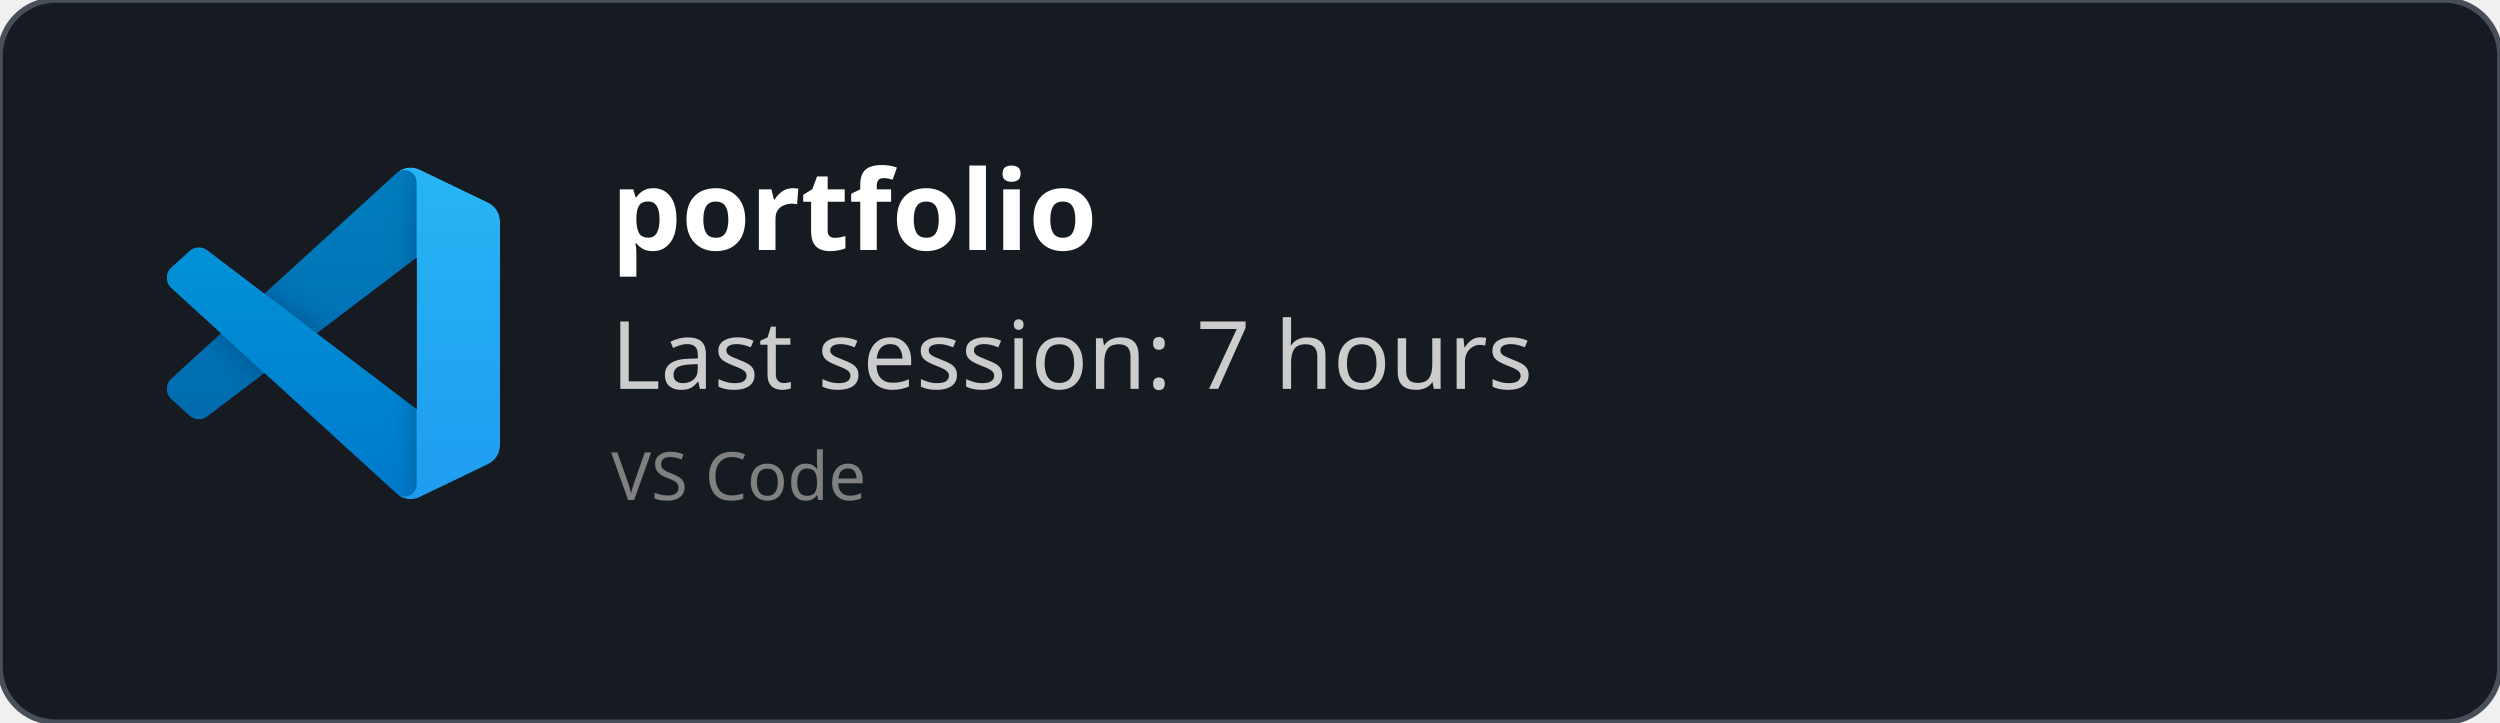
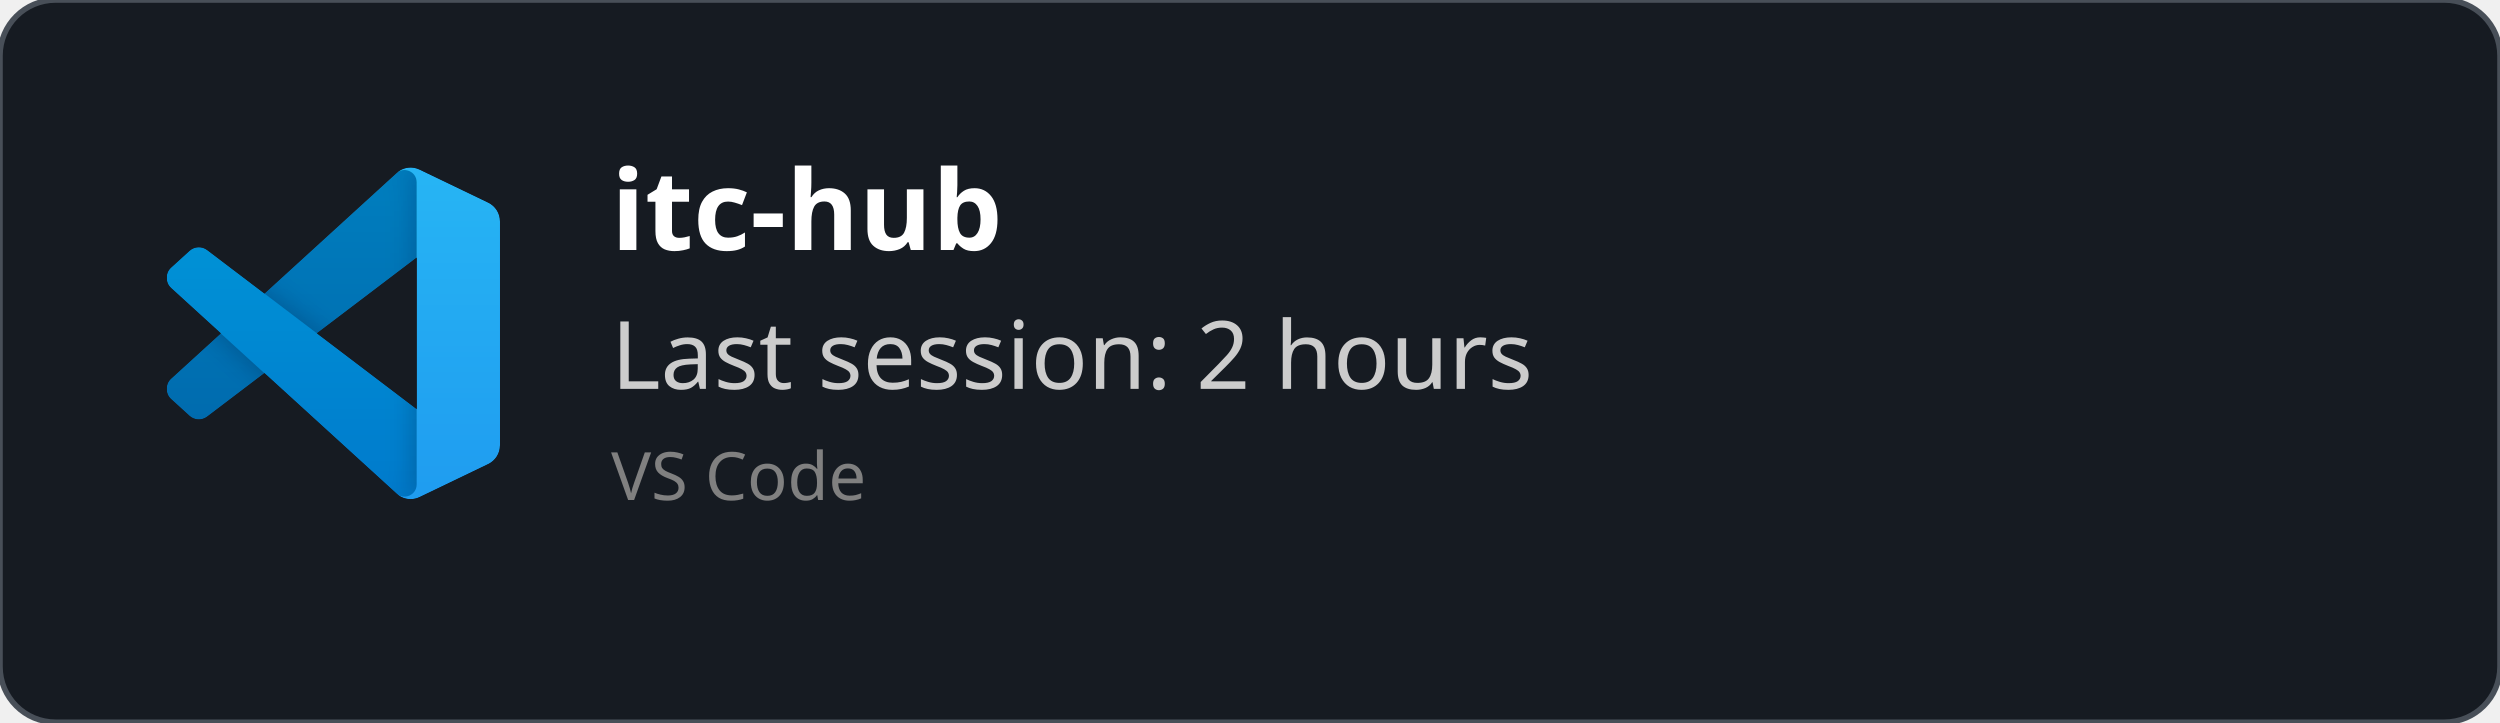
<svg xmlns="http://www.w3.org/2000/svg" width="450" height="130" viewBox="0 0 450 130" fill="none" role="img">
  <style>
    *{
        font-family: 'Segoe UI', Ubuntu, monospace
    }
    </style>
  <defs>
    <clipPath id="horizontalClip" x="20" y="20" width="500" height="200">
      <rect x="90" y="20" width="300" height="50" />
    </clipPath>
  </defs>
  <rect width="450" height="130" fill="rgba(22,27,34)" stroke="#484f58" stroke-width="1" fill-opacity="1" stroke-opacity="1" x="0" y="0" rx="10px" ry="10px">
    </rect>
  <svg width="60" height="60" x="30" y="30" viewBox="0 0 100 100" fill="none" id="vscode">
    <mask id="mask0" mask-type="alpha" maskUnits="userSpaceOnUse" x="0" y="0" width="100" height="100">
      <path fill-rule="evenodd" clip-rule="evenodd" d="M70.912 99.317C72.487 99.931 74.283 99.891 75.873 99.126L96.461 89.22C98.624 88.179 100 85.989 100 83.587V16.413C100 14.011 98.624 11.822 96.461 10.781L75.873 0.874C73.786 -0.13 71.345 0.116 69.513 1.447C69.252 1.637 69.003 1.849 68.769 2.083L29.355 38.041L12.187 25.01C10.589 23.797 8.354 23.896 6.869 25.246L1.363 30.255C-0.453 31.906 -0.455 34.763 1.359 36.417L16.247 50L1.359 63.583C-0.455 65.237 -0.453 68.094 1.363 69.745L6.869 74.754C8.354 76.104 10.589 76.204 12.187 74.99L29.355 61.959L68.769 97.917C69.392 98.541 70.125 99.01 70.912 99.317ZM75.015 27.299L45.109 50L75.015 72.701V27.299Z" fill="white" />
    </mask>
    <g mask="url(#mask0)">
      <path d="M96.461 10.796L75.857 0.876C73.472 -0.273 70.622 0.212 68.75 2.083L1.299 63.583C-0.516 65.237 -0.514 68.094 1.303 69.745L6.813 74.754C8.298 76.104 10.535 76.204 12.134 74.99L93.361 13.37C96.086 11.303 100 13.246 100 16.667V16.427C100 14.027 98.625 11.838 96.461 10.796Z" fill="#0065A9" />
      <g filter="url(#filter0_d)">
        <path d="M96.461 89.204L75.857 99.124C73.472 100.273 70.622 99.788 68.75 97.917L1.299 36.417C-0.516 34.763 -0.514 31.906 1.303 30.255L6.813 25.246C8.298 23.896 10.535 23.796 12.134 25.009L93.361 86.63C96.086 88.697 100 86.754 100 83.333V83.573C100 85.974 98.625 88.162 96.461 89.204Z" fill="#007ACC" />
      </g>
      <g filter="url(#filter1_d)">
        <path d="M75.858 99.126C73.472 100.274 70.622 99.788 68.75 97.917C71.056 100.223 75 98.59 75 95.328V4.672C75 1.41 71.056 -0.223 68.75 2.083C70.622 0.211 73.472 -0.274 75.858 0.874L96.459 10.781C98.623 11.822 100 14.011 100 16.413V83.587C100 85.989 98.623 88.179 96.459 89.22L75.858 99.126Z" fill="#1F9CF0" />
      </g>
      <g style="mix-blend-mode:overlay" opacity="0.25">
        <path fill-rule="evenodd" clip-rule="evenodd" d="M70.851 99.317C72.426 99.931 74.222 99.891 75.812 99.126L96.4 89.22C98.563 88.179 99.939 85.989 99.939 83.587V16.413C99.939 14.011 98.564 11.822 96.4 10.781L75.812 0.874C73.725 -0.13 71.284 0.116 69.453 1.447C69.191 1.637 68.942 1.849 68.708 2.083L29.294 38.041L12.126 25.01C10.528 23.796 8.293 23.896 6.809 25.246L1.302 30.255C-0.513 31.906 -0.515 34.763 1.298 36.417L16.186 50L1.298 63.583C-0.515 65.237 -0.513 68.094 1.302 69.745L6.809 74.754C8.293 76.104 10.528 76.204 12.126 74.99L29.294 61.959L68.708 97.917C69.332 98.54 70.064 99.01 70.851 99.317ZM74.954 27.299L45.048 50L74.954 72.701V27.299Z" fill="url(#paint0_linear)" />
      </g>
    </g>
    <defs>
      <filter id="filter0_d" x="-8.394" y="15.829" width="116.727" height="92.246" filterUnits="userSpaceOnUse" color-interpolation-filters="sRGB">
        <feFlood flood-opacity="0" result="BackgroundImageFix" />
        <feColorMatrix in="SourceAlpha" type="matrix" values="0 0 0 0 0 0 0 0 0 0 0 0 0 0 0 0 0 0 127 0" />
        <feOffset />
        <feGaussianBlur stdDeviation="4.167" />
        <feColorMatrix type="matrix" values="0 0 0 0 0 0 0 0 0 0 0 0 0 0 0 0 0 0 0.25 0" />
        <feBlend mode="overlay" in2="BackgroundImageFix" result="effect1_dropShadow" />
        <feBlend mode="normal" in="SourceGraphic" in2="effect1_dropShadow" result="shape" />
      </filter>
      <filter id="filter1_d" x="60.417" y="-8.076" width="47.917" height="116.151" filterUnits="userSpaceOnUse" color-interpolation-filters="sRGB">
        <feFlood flood-opacity="0" result="BackgroundImageFix" />
        <feColorMatrix in="SourceAlpha" type="matrix" values="0 0 0 0 0 0 0 0 0 0 0 0 0 0 0 0 0 0 127 0" />
        <feOffset />
        <feGaussianBlur stdDeviation="4.167" />
        <feColorMatrix type="matrix" values="0 0 0 0 0 0 0 0 0 0 0 0 0 0 0 0 0 0 0.25 0" />
        <feBlend mode="overlay" in2="BackgroundImageFix" result="effect1_dropShadow" />
        <feBlend mode="normal" in="SourceGraphic" in2="effect1_dropShadow" result="shape" />
      </filter>
      <linearGradient id="paint0_linear" x1="49.939" y1="0.258" x2="49.939" y2="99.742" gradientUnits="userSpaceOnUse">
        <stop stop-color="white" />
        <stop offset="1" stop-color="white" stop-opacity="0" />
      </linearGradient>
    </defs>
  </svg>
  <text x="110" y="45" font-size="20" clip-path="url(#horizontalClip)" font-weight="bold" font-family="Ubuntu" fill="white">
-     portfolio
+     itc-hub
    </text>
  <text x="110" y="70" font-size="17px" font-family="Ubuntu" fill="#ccc">
-     Last session: 7 hours
+     Last session: 2 hours
    </text>
  <text x="110" y="90" font-size="12px" font-family="Ubuntu" fill="grey">
    VS Code
    </text>
</svg>
